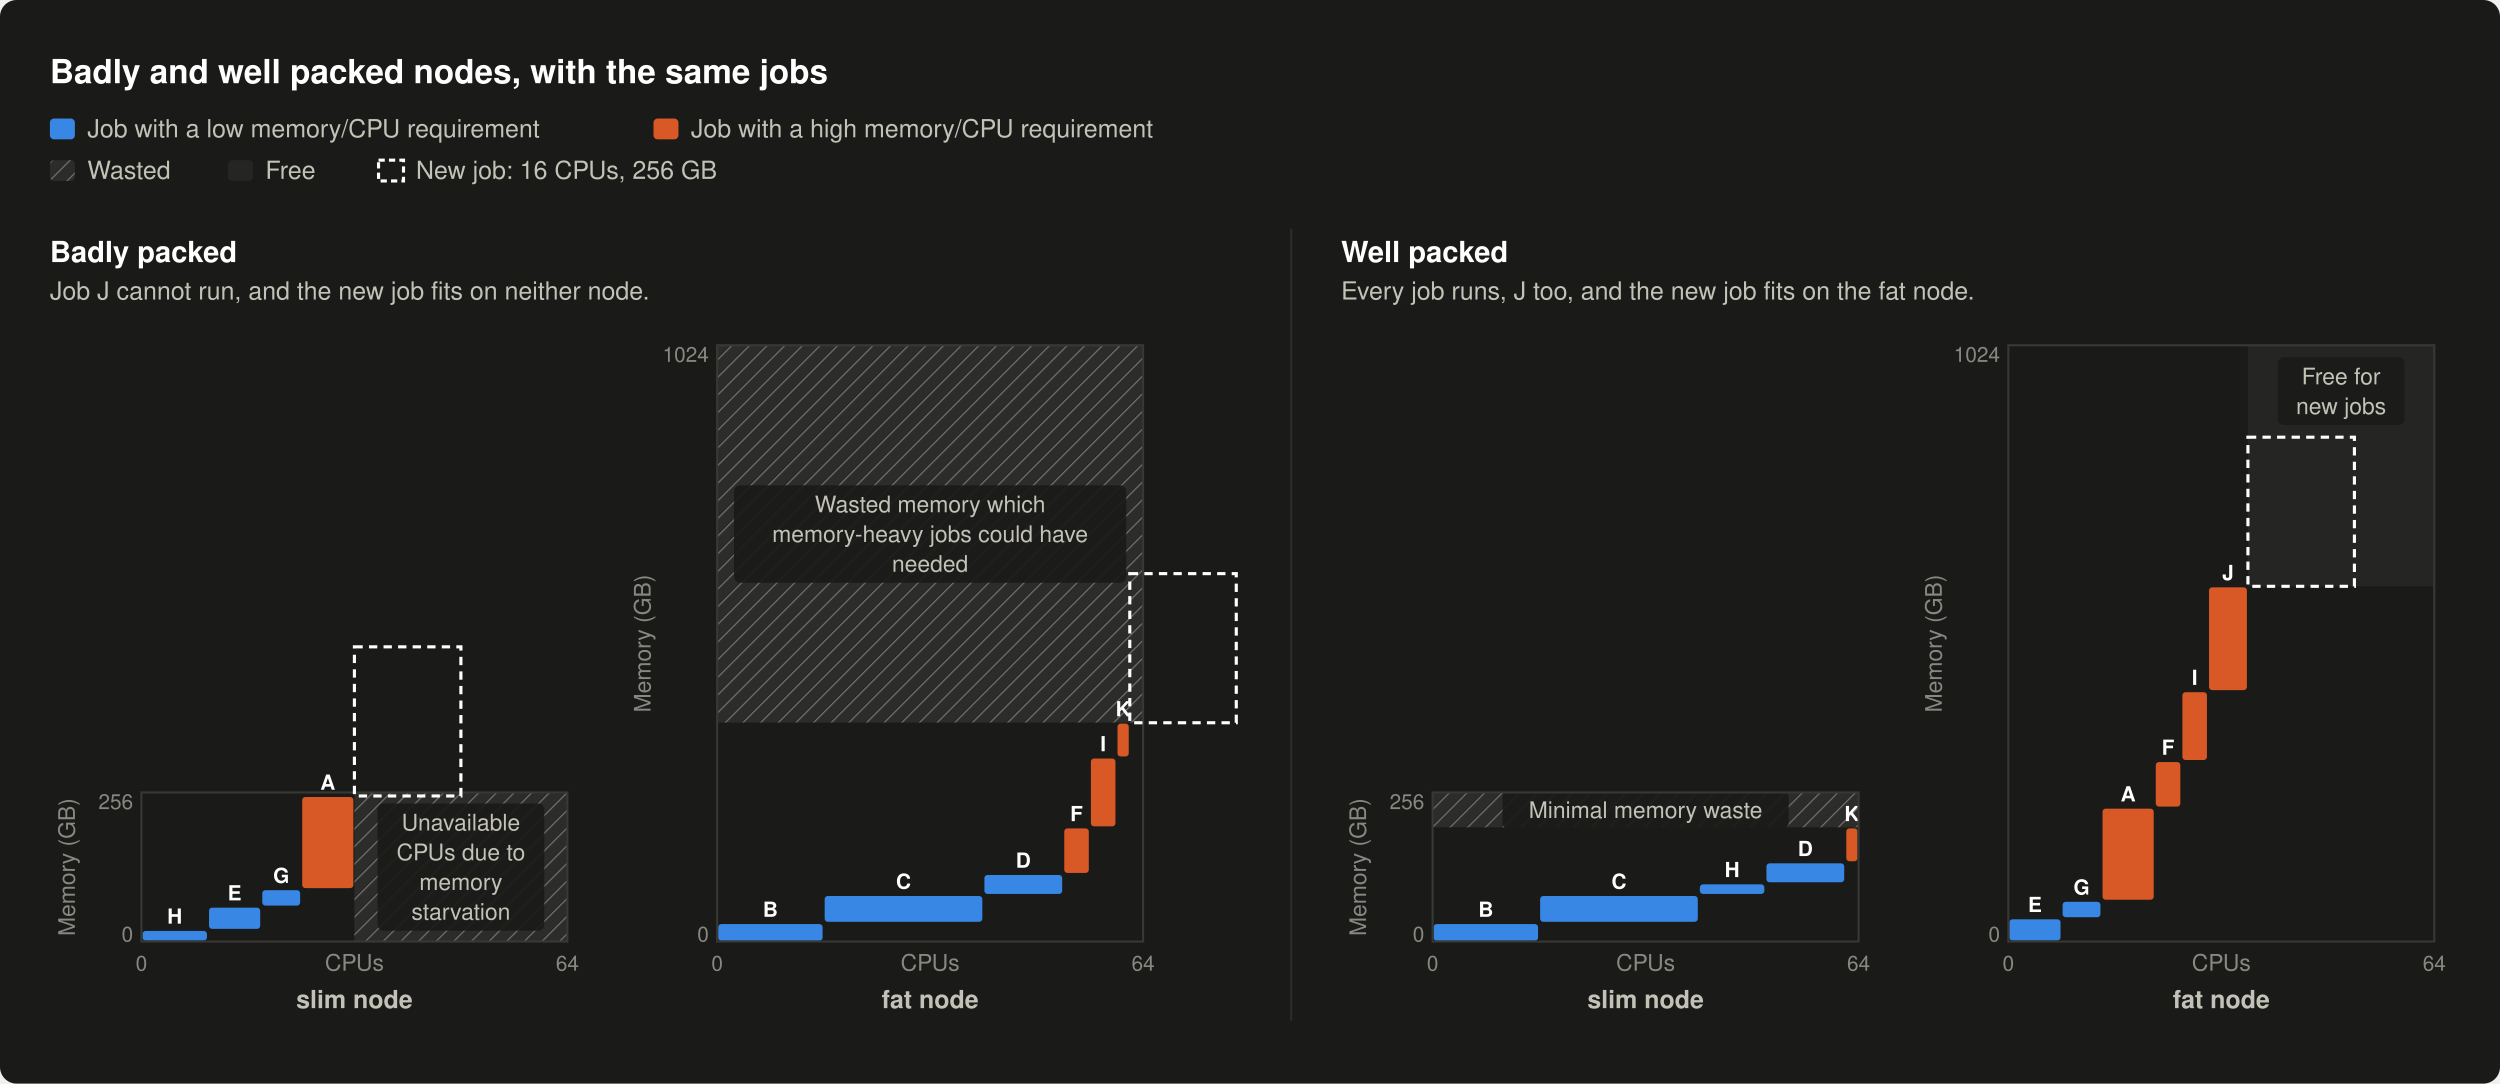
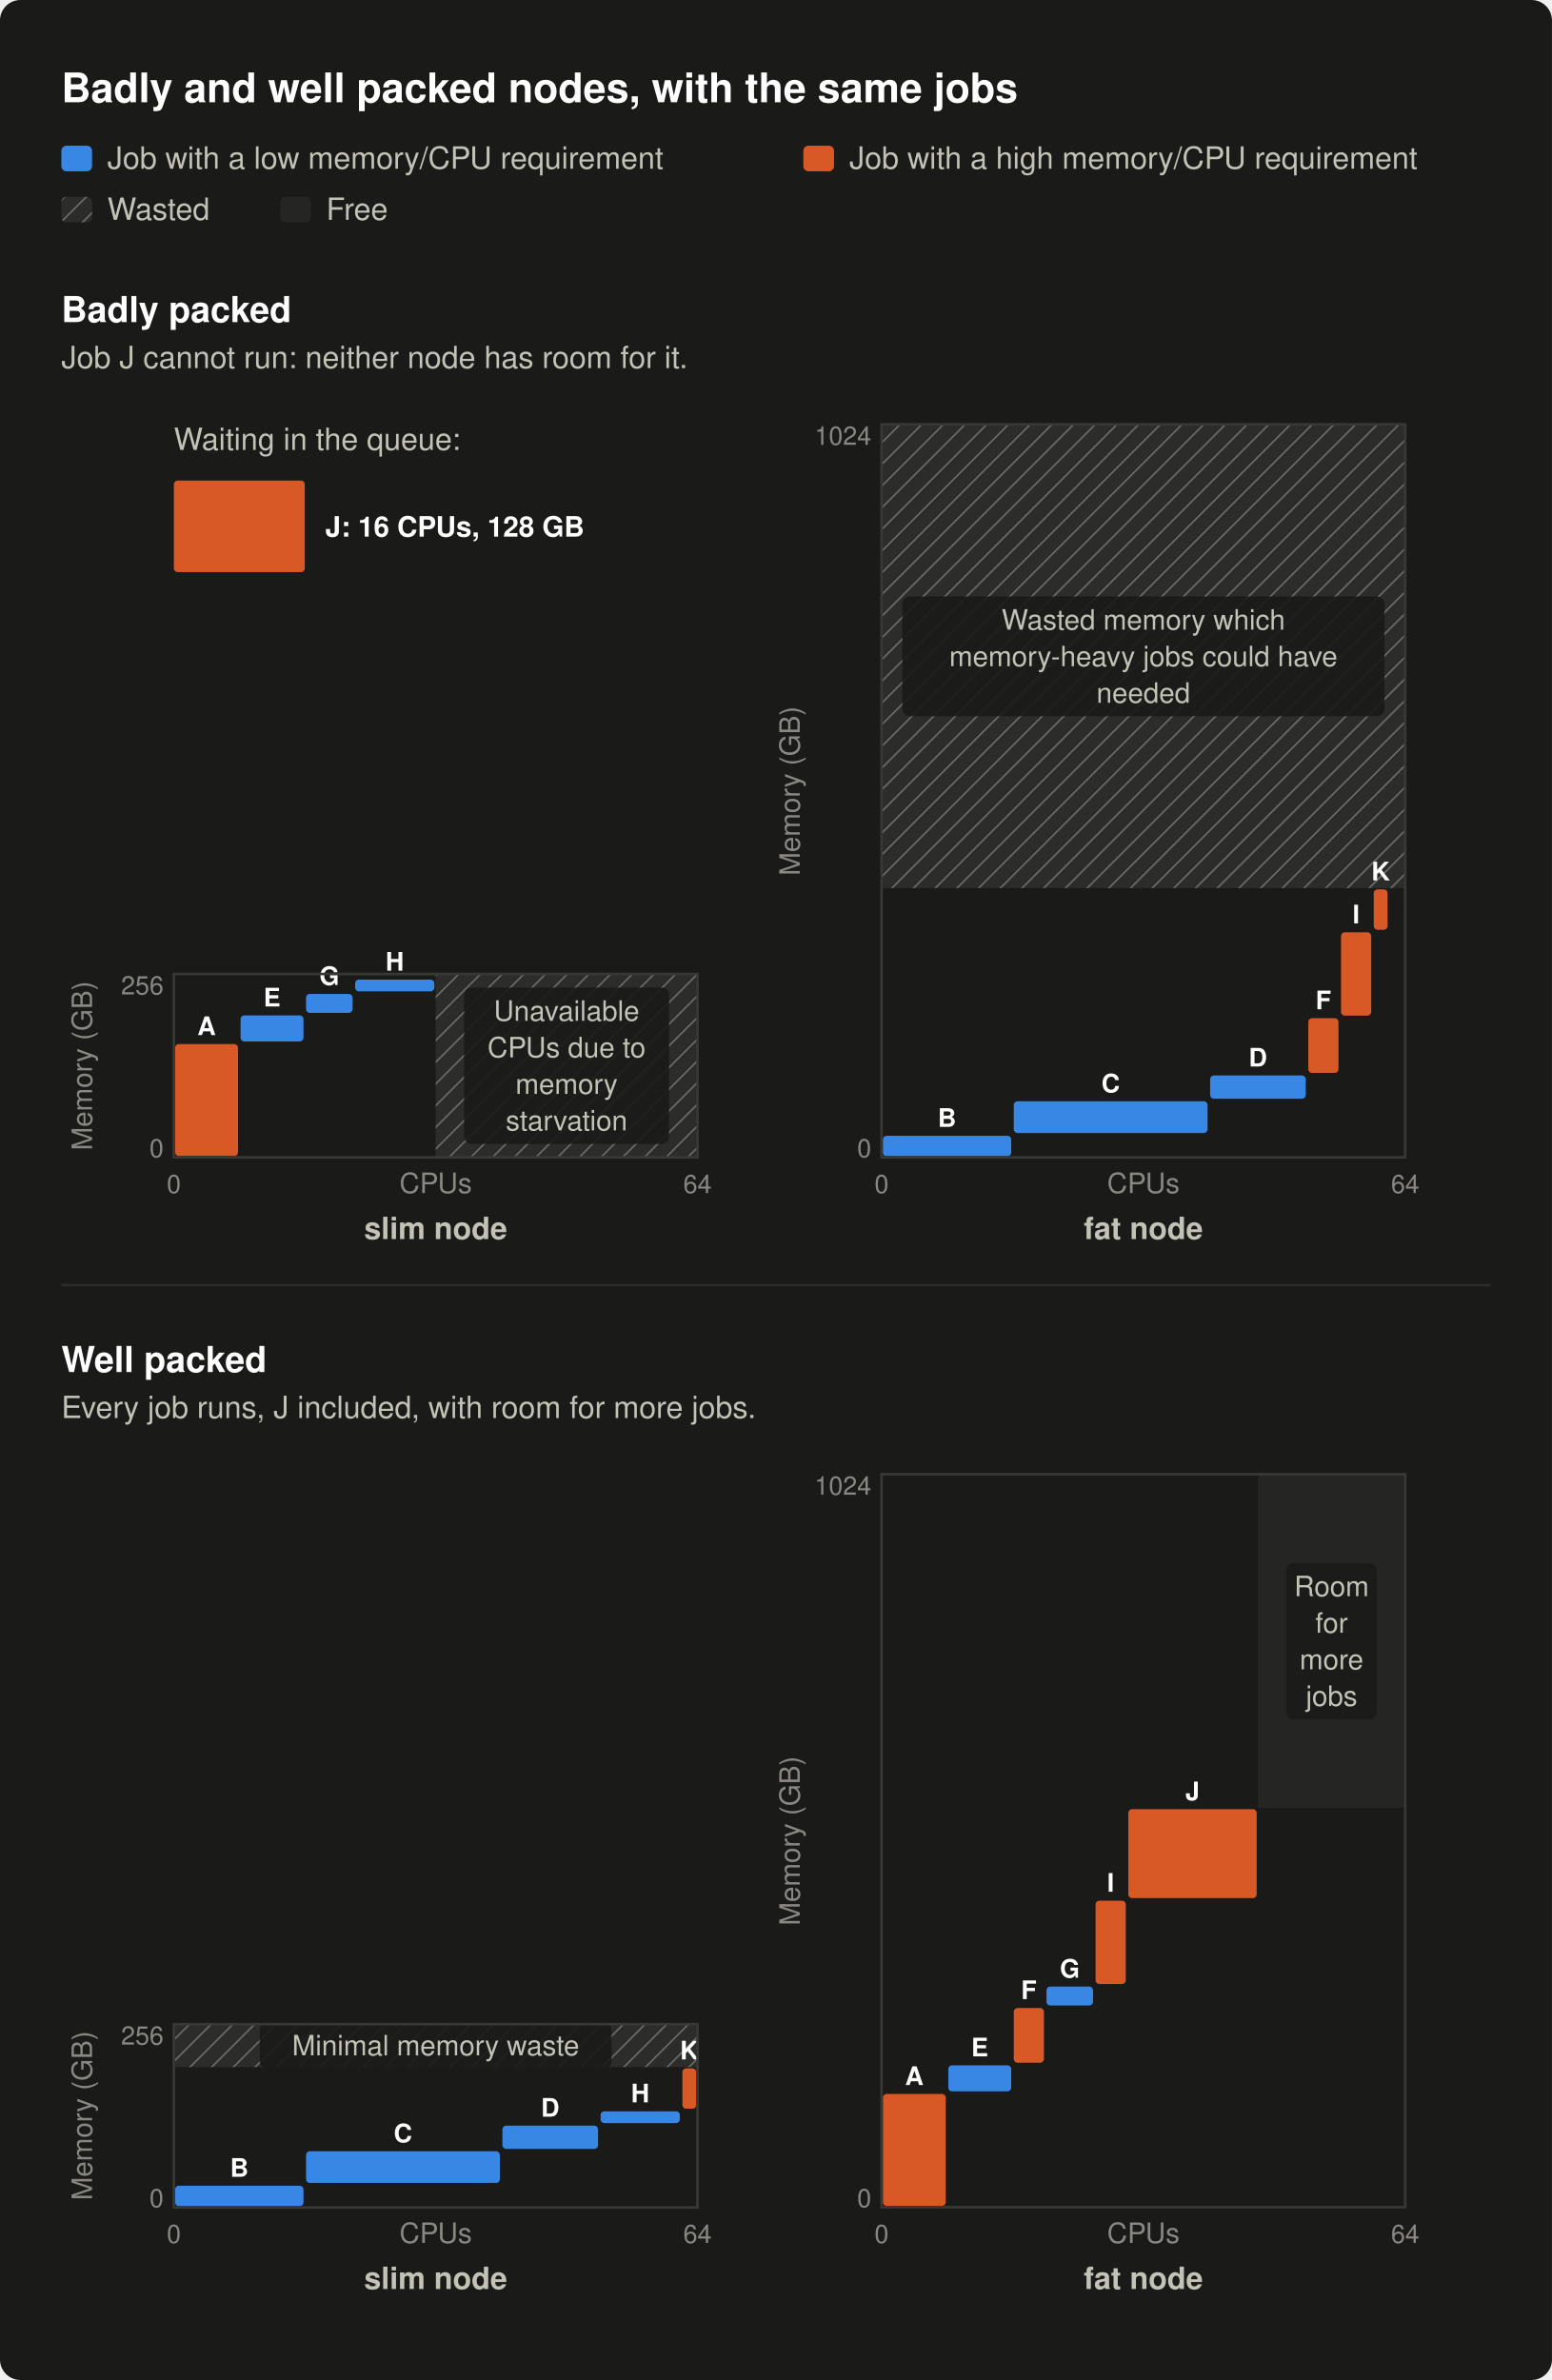
- <svg xmlns="http://www.w3.org/2000/svg" width="1202" height="521" viewBox="0 0 1202 521" font-family="-apple-system, 'Segoe UI', Helvetica, Arial, sans-serif" role="img">
+ <svg xmlns="http://www.w3.org/2000/svg" width="607" height="931" viewBox="0 0 607 931" font-family="-apple-system, 'Segoe UI', Helvetica, Arial, sans-serif" role="img">
  <defs>
    <pattern id="waste" width="6" height="6" patternUnits="userSpaceOnUse" patternTransform="rotate(45)">
      <rect width="6" height="6" fill="#2c2c2a" />
      <line x1="0" y1="0" x2="0" y2="6" stroke="#6f6e69" stroke-width="1.2" />
    </pattern>
  </defs>
  <rect width="100%" height="100%" rx="8" fill="#1a1a19" />
  <text x="24.0" y="40.0" fill="#ffffff" font-size="16" font-weight="600" text-anchor="start">Badly and well packed nodes, with the same jobs</text>
  <rect x="24" y="57" width="12" height="10" rx="2" fill="#3987e5" />
  <text x="42.0" y="66.0" fill="#c3c2b7" font-size="12" font-weight="400" text-anchor="start">Job with a low memory/CPU requirement</text>
  <rect x="314.2" y="57" width="12" height="10" rx="2" fill="#d95926" />
  <text x="332.2" y="66.0" fill="#c3c2b7" font-size="12" font-weight="400" text-anchor="start">Job with a high memory/CPU requirement</text>
  <rect x="24" y="77" width="12" height="10" rx="2" fill="url(#waste)" />
  <text x="42.0" y="86.0" fill="#c3c2b7" font-size="12" font-weight="400" text-anchor="start">Wasted</text>
  <rect x="109.6" y="77" width="12" height="10" rx="2" fill="#252524" />
  <text x="127.6" y="86.0" fill="#c3c2b7" font-size="12" font-weight="400" text-anchor="start">Free</text>
-   <rect x="182.0" y="77" width="12" height="10" fill="none" stroke="#ffffff" stroke-width="1.5" stroke-dasharray="3 2" />
-   <text x="200.0" y="86.0" fill="#c3c2b7" font-size="12" font-weight="400" text-anchor="start">New job: 16 CPUs, 256 GB</text>
  <text x="24.0" y="126.0" fill="#ffffff" font-size="14" font-weight="600" text-anchor="start">Badly packed</text>
-   <text x="24.0" y="144.0" fill="#c3c2b7" font-size="12" font-weight="400" text-anchor="start">Job J cannot run, and the new job fits on neither node.</text>
+   <text x="24.0" y="144.0" fill="#c3c2b7" font-size="12" font-weight="400" text-anchor="start">Job J cannot run: neither node has room for it.</text>
+   <text x="68.0" y="176.0" fill="#c3c2b7" font-size="12" font-weight="400" text-anchor="start">Waiting in the queue:</text>
+   <rect x="68.0" y="188.0" width="51.2" height="35.8" rx="1.5" fill="#d95926" />
+   <text x="127.2" y="209.9" fill="#ffffff" font-size="11" font-weight="600" text-anchor="start">J: 16 CPUs, 128 GB</text>
  <rect x="170.4" y="381.0" width="102.4" height="71.7" fill="url(#waste)" />
  <rect x="181.5" y="386.3" width="80.2" height="61.2" rx="3" fill="#1a1a19" fill-opacity="0.92" />
  <text x="221.6" y="399.3" fill="#c3c2b7" font-size="11" font-weight="400" text-anchor="middle">Unavailable</text>
  <text x="221.6" y="413.6" fill="#c3c2b7" font-size="11" font-weight="400" text-anchor="middle">CPUs due to</text>
  <text x="221.6" y="427.9" fill="#c3c2b7" font-size="11" font-weight="400" text-anchor="middle">memory</text>
  <text x="221.6" y="442.2" fill="#c3c2b7" font-size="11" font-weight="400" text-anchor="middle">starvation</text>
-   <rect x="68.5" y="447.6" width="31.0" height="4.6" rx="1.5" fill="#3987e5" />
-   <text x="84.0" y="444.1" fill="#ffffff" font-size="10" font-weight="600" text-anchor="middle">H</text>
-   <rect x="100.5" y="436.4" width="24.6" height="10.2" rx="1.5" fill="#3987e5" />
-   <text x="112.8" y="432.9" fill="#ffffff" font-size="10" font-weight="600" text-anchor="middle">E</text>
-   <rect x="126.1" y="428.0" width="18.2" height="7.4" rx="1.5" fill="#3987e5" />
-   <text x="135.2" y="424.5" fill="#ffffff" font-size="10" font-weight="600" text-anchor="middle">G</text>
-   <rect x="145.3" y="383.2" width="24.6" height="43.8" rx="1.5" fill="#d95926" />
-   <text x="157.6" y="379.7" fill="#ffffff" font-size="10" font-weight="600" text-anchor="middle">A</text>
+   <rect x="68.5" y="408.4" width="24.6" height="43.8" rx="1.5" fill="#d95926" />
+   <text x="80.8" y="404.9" fill="#ffffff" font-size="10" font-weight="600" text-anchor="middle">A</text>
+   <rect x="94.1" y="397.2" width="24.6" height="10.2" rx="1.5" fill="#3987e5" />
+   <text x="106.4" y="393.7" fill="#ffffff" font-size="10" font-weight="600" text-anchor="middle">E</text>
+   <rect x="119.7" y="388.8" width="18.2" height="7.4" rx="1.5" fill="#3987e5" />
+   <text x="128.8" y="385.3" fill="#ffffff" font-size="10" font-weight="600" text-anchor="middle">G</text>
+   <rect x="138.9" y="383.2" width="31.0" height="4.6" rx="1.5" fill="#3987e5" />
+   <text x="154.4" y="379.7" fill="#ffffff" font-size="10" font-weight="600" text-anchor="middle">H</text>
  <rect x="68.0" y="381.0" width="204.8" height="71.7" fill="none" stroke="#383835" stroke-width="1" />
-   <rect x="170.4" y="311.0" width="51.2" height="71.7" fill="none" stroke="#ffffff" stroke-width="1.5" stroke-dasharray="4 3" />
  <text x="68.0" y="466.7" fill="#898781" font-size="10" font-weight="400" text-anchor="middle">0</text>
  <text x="272.8" y="466.7" fill="#898781" font-size="10" font-weight="400" text-anchor="middle">64</text>
  <text x="170.4" y="466.7" fill="#898781" font-size="11" font-weight="400" text-anchor="middle">CPUs</text>
  <text x="64.0" y="452.7" fill="#898781" font-size="10" font-weight="400" text-anchor="end">0</text>
  <text x="64.0" y="389.0" fill="#898781" font-size="10" font-weight="400" text-anchor="end">256</text>
  <text x="36.0" y="416.9" fill="#898781" font-size="11" text-anchor="middle" transform="rotate(-90 36.0 416.9)">Memory (GB)</text>
  <text x="170.4" y="484.7" fill="#c3c2b7" font-size="12" font-weight="600" text-anchor="middle">slim node</text>
  <rect x="344.8" y="166.0" width="204.8" height="181.4" fill="url(#waste)" />
  <rect x="352.9" y="233.3" width="188.6" height="46.9" rx="3" fill="#1a1a19" fill-opacity="0.92" />
  <text x="447.2" y="246.3" fill="#c3c2b7" font-size="11" font-weight="400" text-anchor="middle">Wasted memory which</text>
  <text x="447.2" y="260.6" fill="#c3c2b7" font-size="11" font-weight="400" text-anchor="middle">memory-heavy jobs could have</text>
  <text x="447.2" y="274.9" fill="#c3c2b7" font-size="11" font-weight="400" text-anchor="middle">needed</text>
  <rect x="345.3" y="444.3" width="50.2" height="8.0" rx="1.5" fill="#3987e5" />
  <text x="370.4" y="440.8" fill="#ffffff" font-size="10" font-weight="600" text-anchor="middle">B</text>
  <rect x="396.5" y="430.8" width="75.8" height="12.4" rx="1.5" fill="#3987e5" />
  <text x="434.4" y="427.3" fill="#ffffff" font-size="10" font-weight="600" text-anchor="middle">C</text>
  <rect x="473.3" y="420.7" width="37.4" height="9.1" rx="1.5" fill="#3987e5" />
  <text x="492.0" y="417.2" fill="#ffffff" font-size="10" font-weight="600" text-anchor="middle">D</text>
  <rect x="511.7" y="398.3" width="11.8" height="21.4" rx="1.5" fill="#d95926" />
  <text x="517.6" y="394.8" fill="#ffffff" font-size="10" font-weight="600" text-anchor="middle">F</text>
  <rect x="524.5" y="364.7" width="11.8" height="32.6" rx="1.5" fill="#d95926" />
  <text x="530.4" y="361.2" fill="#ffffff" font-size="10" font-weight="600" text-anchor="middle">I</text>
  <rect x="537.3" y="347.9" width="5.4" height="15.8" rx="1.5" fill="#d95926" />
  <text x="540.0" y="344.4" fill="#ffffff" font-size="10" font-weight="600" text-anchor="middle">K</text>
  <rect x="344.8" y="166.0" width="204.8" height="286.7" fill="none" stroke="#383835" stroke-width="1" />
-   <rect x="543.2" y="275.8" width="51.2" height="71.7" fill="none" stroke="#ffffff" stroke-width="1.5" stroke-dasharray="4 3" />
  <text x="344.8" y="466.7" fill="#898781" font-size="10" font-weight="400" text-anchor="middle">0</text>
  <text x="549.6" y="466.7" fill="#898781" font-size="10" font-weight="400" text-anchor="middle">64</text>
  <text x="447.2" y="466.7" fill="#898781" font-size="11" font-weight="400" text-anchor="middle">CPUs</text>
  <text x="340.8" y="452.7" fill="#898781" font-size="10" font-weight="400" text-anchor="end">0</text>
  <text x="340.8" y="174.0" fill="#898781" font-size="10" font-weight="400" text-anchor="end">1024</text>
  <text x="312.8" y="309.4" fill="#898781" font-size="11" text-anchor="middle" transform="rotate(-90 312.8 309.4)">Memory (GB)</text>
  <text x="447.2" y="484.7" fill="#c3c2b7" font-size="12" font-weight="600" text-anchor="middle">fat node</text>
-   <text x="644.8" y="126.0" fill="#ffffff" font-size="14" font-weight="600" text-anchor="start">Well packed</text>
-   <text x="644.8" y="144.0" fill="#c3c2b7" font-size="12" font-weight="400" text-anchor="start">Every job runs, J too, and the new job fits on the fat node.</text>
-   <rect x="688.8" y="381.0" width="204.8" height="16.8" fill="url(#waste)" />
-   <rect x="722.4" y="380.3" width="137.6" height="18.3" rx="3" fill="#1a1a19" fill-opacity="0.92" />
-   <text x="791.2" y="393.3" fill="#c3c2b7" font-size="11" font-weight="400" text-anchor="middle">Minimal memory waste</text>
-   <rect x="689.3" y="444.3" width="50.2" height="8.0" rx="1.5" fill="#3987e5" />
-   <text x="714.4" y="440.8" fill="#ffffff" font-size="10" font-weight="600" text-anchor="middle">B</text>
-   <rect x="740.5" y="430.8" width="75.8" height="12.4" rx="1.5" fill="#3987e5" />
-   <text x="778.4" y="427.3" fill="#ffffff" font-size="10" font-weight="600" text-anchor="middle">C</text>
-   <rect x="817.3" y="425.2" width="31.0" height="4.6" rx="1.5" fill="#3987e5" />
-   <text x="832.8" y="421.7" fill="#ffffff" font-size="10" font-weight="600" text-anchor="middle">H</text>
-   <rect x="849.3" y="415.1" width="37.4" height="9.1" rx="1.5" fill="#3987e5" />
-   <text x="868.0" y="411.6" fill="#ffffff" font-size="10" font-weight="600" text-anchor="middle">D</text>
-   <rect x="887.7" y="398.3" width="5.4" height="15.8" rx="1.5" fill="#d95926" />
-   <text x="890.4" y="394.8" fill="#ffffff" font-size="10" font-weight="600" text-anchor="middle">K</text>
-   <rect x="688.8" y="381.0" width="204.8" height="71.7" fill="none" stroke="#383835" stroke-width="1" />
-   <text x="688.8" y="466.7" fill="#898781" font-size="10" font-weight="400" text-anchor="middle">0</text>
-   <text x="893.6" y="466.7" fill="#898781" font-size="10" font-weight="400" text-anchor="middle">64</text>
-   <text x="791.2" y="466.7" fill="#898781" font-size="11" font-weight="400" text-anchor="middle">CPUs</text>
-   <text x="684.8" y="452.7" fill="#898781" font-size="10" font-weight="400" text-anchor="end">0</text>
-   <text x="684.8" y="389.0" fill="#898781" font-size="10" font-weight="400" text-anchor="end">256</text>
-   <text x="656.8" y="416.9" fill="#898781" font-size="11" text-anchor="middle" transform="rotate(-90 656.8 416.9)">Memory (GB)</text>
-   <text x="791.2" y="484.7" fill="#c3c2b7" font-size="12" font-weight="600" text-anchor="middle">slim node</text>
-   <rect x="1080.8" y="166.0" width="89.6" height="115.9" fill="#252524" />
-   <rect x="1095.1" y="171.8" width="61.0" height="32.6" rx="3" fill="#1a1a19" fill-opacity="0.92" />
-   <text x="1125.6" y="184.8" fill="#c3c2b7" font-size="11" font-weight="400" text-anchor="middle">Free for</text>
-   <text x="1125.6" y="199.1" fill="#c3c2b7" font-size="11" font-weight="400" text-anchor="middle">new jobs</text>
-   <rect x="966.1" y="442.0" width="24.6" height="10.2" rx="1.5" fill="#3987e5" />
-   <text x="978.4" y="438.5" fill="#ffffff" font-size="10" font-weight="600" text-anchor="middle">E</text>
-   <rect x="991.7" y="433.6" width="18.2" height="7.4" rx="1.5" fill="#3987e5" />
-   <text x="1000.8" y="430.1" fill="#ffffff" font-size="10" font-weight="600" text-anchor="middle">G</text>
-   <rect x="1010.9" y="388.8" width="24.6" height="43.8" rx="1.5" fill="#d95926" />
-   <text x="1023.2" y="385.3" fill="#ffffff" font-size="10" font-weight="600" text-anchor="middle">A</text>
-   <rect x="1036.5" y="366.4" width="11.8" height="21.4" rx="1.5" fill="#d95926" />
-   <text x="1042.4" y="362.9" fill="#ffffff" font-size="10" font-weight="600" text-anchor="middle">F</text>
-   <rect x="1049.3" y="332.8" width="11.8" height="32.6" rx="1.5" fill="#d95926" />
-   <text x="1055.2" y="329.3" fill="#ffffff" font-size="10" font-weight="600" text-anchor="middle">I</text>
-   <rect x="1062.1" y="282.4" width="18.2" height="49.4" rx="1.5" fill="#d95926" />
-   <text x="1071.2" y="278.9" fill="#ffffff" font-size="10" font-weight="600" text-anchor="middle">J</text>
-   <rect x="965.6" y="166.0" width="204.8" height="286.7" fill="none" stroke="#383835" stroke-width="1" />
-   <rect x="1080.8" y="210.2" width="51.2" height="71.7" fill="none" stroke="#ffffff" stroke-width="1.5" stroke-dasharray="4 3" />
-   <text x="965.6" y="466.7" fill="#898781" font-size="10" font-weight="400" text-anchor="middle">0</text>
-   <text x="1170.4" y="466.7" fill="#898781" font-size="10" font-weight="400" text-anchor="middle">64</text>
-   <text x="1068.0" y="466.7" fill="#898781" font-size="11" font-weight="400" text-anchor="middle">CPUs</text>
-   <text x="961.6" y="452.7" fill="#898781" font-size="10" font-weight="400" text-anchor="end">0</text>
-   <text x="961.6" y="174.0" fill="#898781" font-size="10" font-weight="400" text-anchor="end">1024</text>
-   <text x="933.6" y="309.4" fill="#898781" font-size="11" text-anchor="middle" transform="rotate(-90 933.6 309.4)">Memory (GB)</text>
-   <text x="1068.0" y="484.7" fill="#c3c2b7" font-size="12" font-weight="600" text-anchor="middle">fat node</text>
-   <line x1="620.8" y1="110.0" x2="620.8" y2="490.7" stroke="#2c2c2a" stroke-width="1" />
+   <text x="24.0" y="536.7" fill="#ffffff" font-size="14" font-weight="600" text-anchor="start">Well packed</text>
+   <text x="24.0" y="554.7" fill="#c3c2b7" font-size="12" font-weight="400" text-anchor="start">Every job runs, J included, with room for more jobs.</text>
+   <rect x="68.0" y="791.8" width="204.8" height="16.8" fill="url(#waste)" />
+   <rect x="101.6" y="791.0" width="137.6" height="18.3" rx="3" fill="#1a1a19" fill-opacity="0.92" />
+   <text x="170.4" y="804.0" fill="#c3c2b7" font-size="11" font-weight="400" text-anchor="middle">Minimal memory waste</text>
+   <rect x="68.5" y="855.0" width="50.2" height="8.0" rx="1.5" fill="#3987e5" />
+   <text x="93.6" y="851.5" fill="#ffffff" font-size="10" font-weight="600" text-anchor="middle">B</text>
+   <rect x="119.7" y="841.5" width="75.8" height="12.4" rx="1.5" fill="#3987e5" />
+   <text x="157.6" y="838.0" fill="#ffffff" font-size="10" font-weight="600" text-anchor="middle">C</text>
+   <rect x="196.5" y="831.5" width="37.4" height="9.1" rx="1.5" fill="#3987e5" />
+   <text x="215.2" y="828.0" fill="#ffffff" font-size="10" font-weight="600" text-anchor="middle">D</text>
+   <rect x="234.9" y="825.9" width="31.0" height="4.6" rx="1.5" fill="#3987e5" />
+   <text x="250.4" y="822.4" fill="#ffffff" font-size="10" font-weight="600" text-anchor="middle">H</text>
+   <rect x="266.9" y="809.1" width="5.4" height="15.8" rx="1.5" fill="#d95926" />
+   <text x="269.6" y="805.6" fill="#ffffff" font-size="10" font-weight="600" text-anchor="middle">K</text>
+   <rect x="68.0" y="791.8" width="204.8" height="71.7" fill="none" stroke="#383835" stroke-width="1" />
+   <text x="68.0" y="877.4" fill="#898781" font-size="10" font-weight="400" text-anchor="middle">0</text>
+   <text x="272.8" y="877.4" fill="#898781" font-size="10" font-weight="400" text-anchor="middle">64</text>
+   <text x="170.4" y="877.4" fill="#898781" font-size="11" font-weight="400" text-anchor="middle">CPUs</text>
+   <text x="64.0" y="863.4" fill="#898781" font-size="10" font-weight="400" text-anchor="end">0</text>
+   <text x="64.0" y="799.8" fill="#898781" font-size="10" font-weight="400" text-anchor="end">256</text>
+   <text x="36.0" y="827.6" fill="#898781" font-size="11" text-anchor="middle" transform="rotate(-90 36.0 827.6)">Memory (GB)</text>
+   <text x="170.4" y="895.4" fill="#c3c2b7" font-size="12" font-weight="600" text-anchor="middle">slim node</text>
+   <rect x="492.0" y="576.7" width="57.6" height="130.5" fill="#252524" />
+   <rect x="503.0" y="611.4" width="35.5" height="61.2" rx="3" fill="#1a1a19" fill-opacity="0.92" />
+   <text x="520.8" y="624.4" fill="#c3c2b7" font-size="11" font-weight="400" text-anchor="middle">Room</text>
+   <text x="520.8" y="638.7" fill="#c3c2b7" font-size="11" font-weight="400" text-anchor="middle">for</text>
+   <text x="520.8" y="653.0" fill="#c3c2b7" font-size="11" font-weight="400" text-anchor="middle">more</text>
+   <text x="520.8" y="667.3" fill="#c3c2b7" font-size="11" font-weight="400" text-anchor="middle">jobs</text>
+   <rect x="345.3" y="819.1" width="24.6" height="43.8" rx="1.5" fill="#d95926" />
+   <text x="357.6" y="815.6" fill="#ffffff" font-size="10" font-weight="600" text-anchor="middle">A</text>
+   <rect x="370.9" y="807.9" width="24.6" height="10.2" rx="1.5" fill="#3987e5" />
+   <text x="383.2" y="804.4" fill="#ffffff" font-size="10" font-weight="600" text-anchor="middle">E</text>
+   <rect x="396.5" y="785.5" width="11.8" height="21.4" rx="1.5" fill="#d95926" />
+   <text x="402.4" y="782.0" fill="#ffffff" font-size="10" font-weight="600" text-anchor="middle">F</text>
+   <rect x="409.3" y="777.1" width="18.2" height="7.4" rx="1.5" fill="#3987e5" />
+   <text x="418.4" y="773.6" fill="#ffffff" font-size="10" font-weight="600" text-anchor="middle">G</text>
+   <rect x="428.5" y="743.5" width="11.8" height="32.6" rx="1.5" fill="#d95926" />
+   <text x="434.4" y="740.0" fill="#ffffff" font-size="10" font-weight="600" text-anchor="middle">I</text>
+   <rect x="441.3" y="707.7" width="50.2" height="34.8" rx="1.5" fill="#d95926" />
+   <text x="466.4" y="704.2" fill="#ffffff" font-size="10" font-weight="600" text-anchor="middle">J</text>
+   <rect x="344.8" y="576.7" width="204.8" height="286.7" fill="none" stroke="#383835" stroke-width="1" />
+   <text x="344.8" y="877.4" fill="#898781" font-size="10" font-weight="400" text-anchor="middle">0</text>
+   <text x="549.6" y="877.4" fill="#898781" font-size="10" font-weight="400" text-anchor="middle">64</text>
+   <text x="447.2" y="877.4" fill="#898781" font-size="11" font-weight="400" text-anchor="middle">CPUs</text>
+   <text x="340.8" y="863.4" fill="#898781" font-size="10" font-weight="400" text-anchor="end">0</text>
+   <text x="340.8" y="584.7" fill="#898781" font-size="10" font-weight="400" text-anchor="end">1024</text>
+   <text x="312.8" y="720.1" fill="#898781" font-size="11" text-anchor="middle" transform="rotate(-90 312.8 720.1)">Memory (GB)</text>
+   <text x="447.2" y="895.4" fill="#c3c2b7" font-size="12" font-weight="600" text-anchor="middle">fat node</text>
+   <line x1="24" y1="502.7" x2="583.0" y2="502.7" stroke="#2c2c2a" stroke-width="1" />
</svg>
